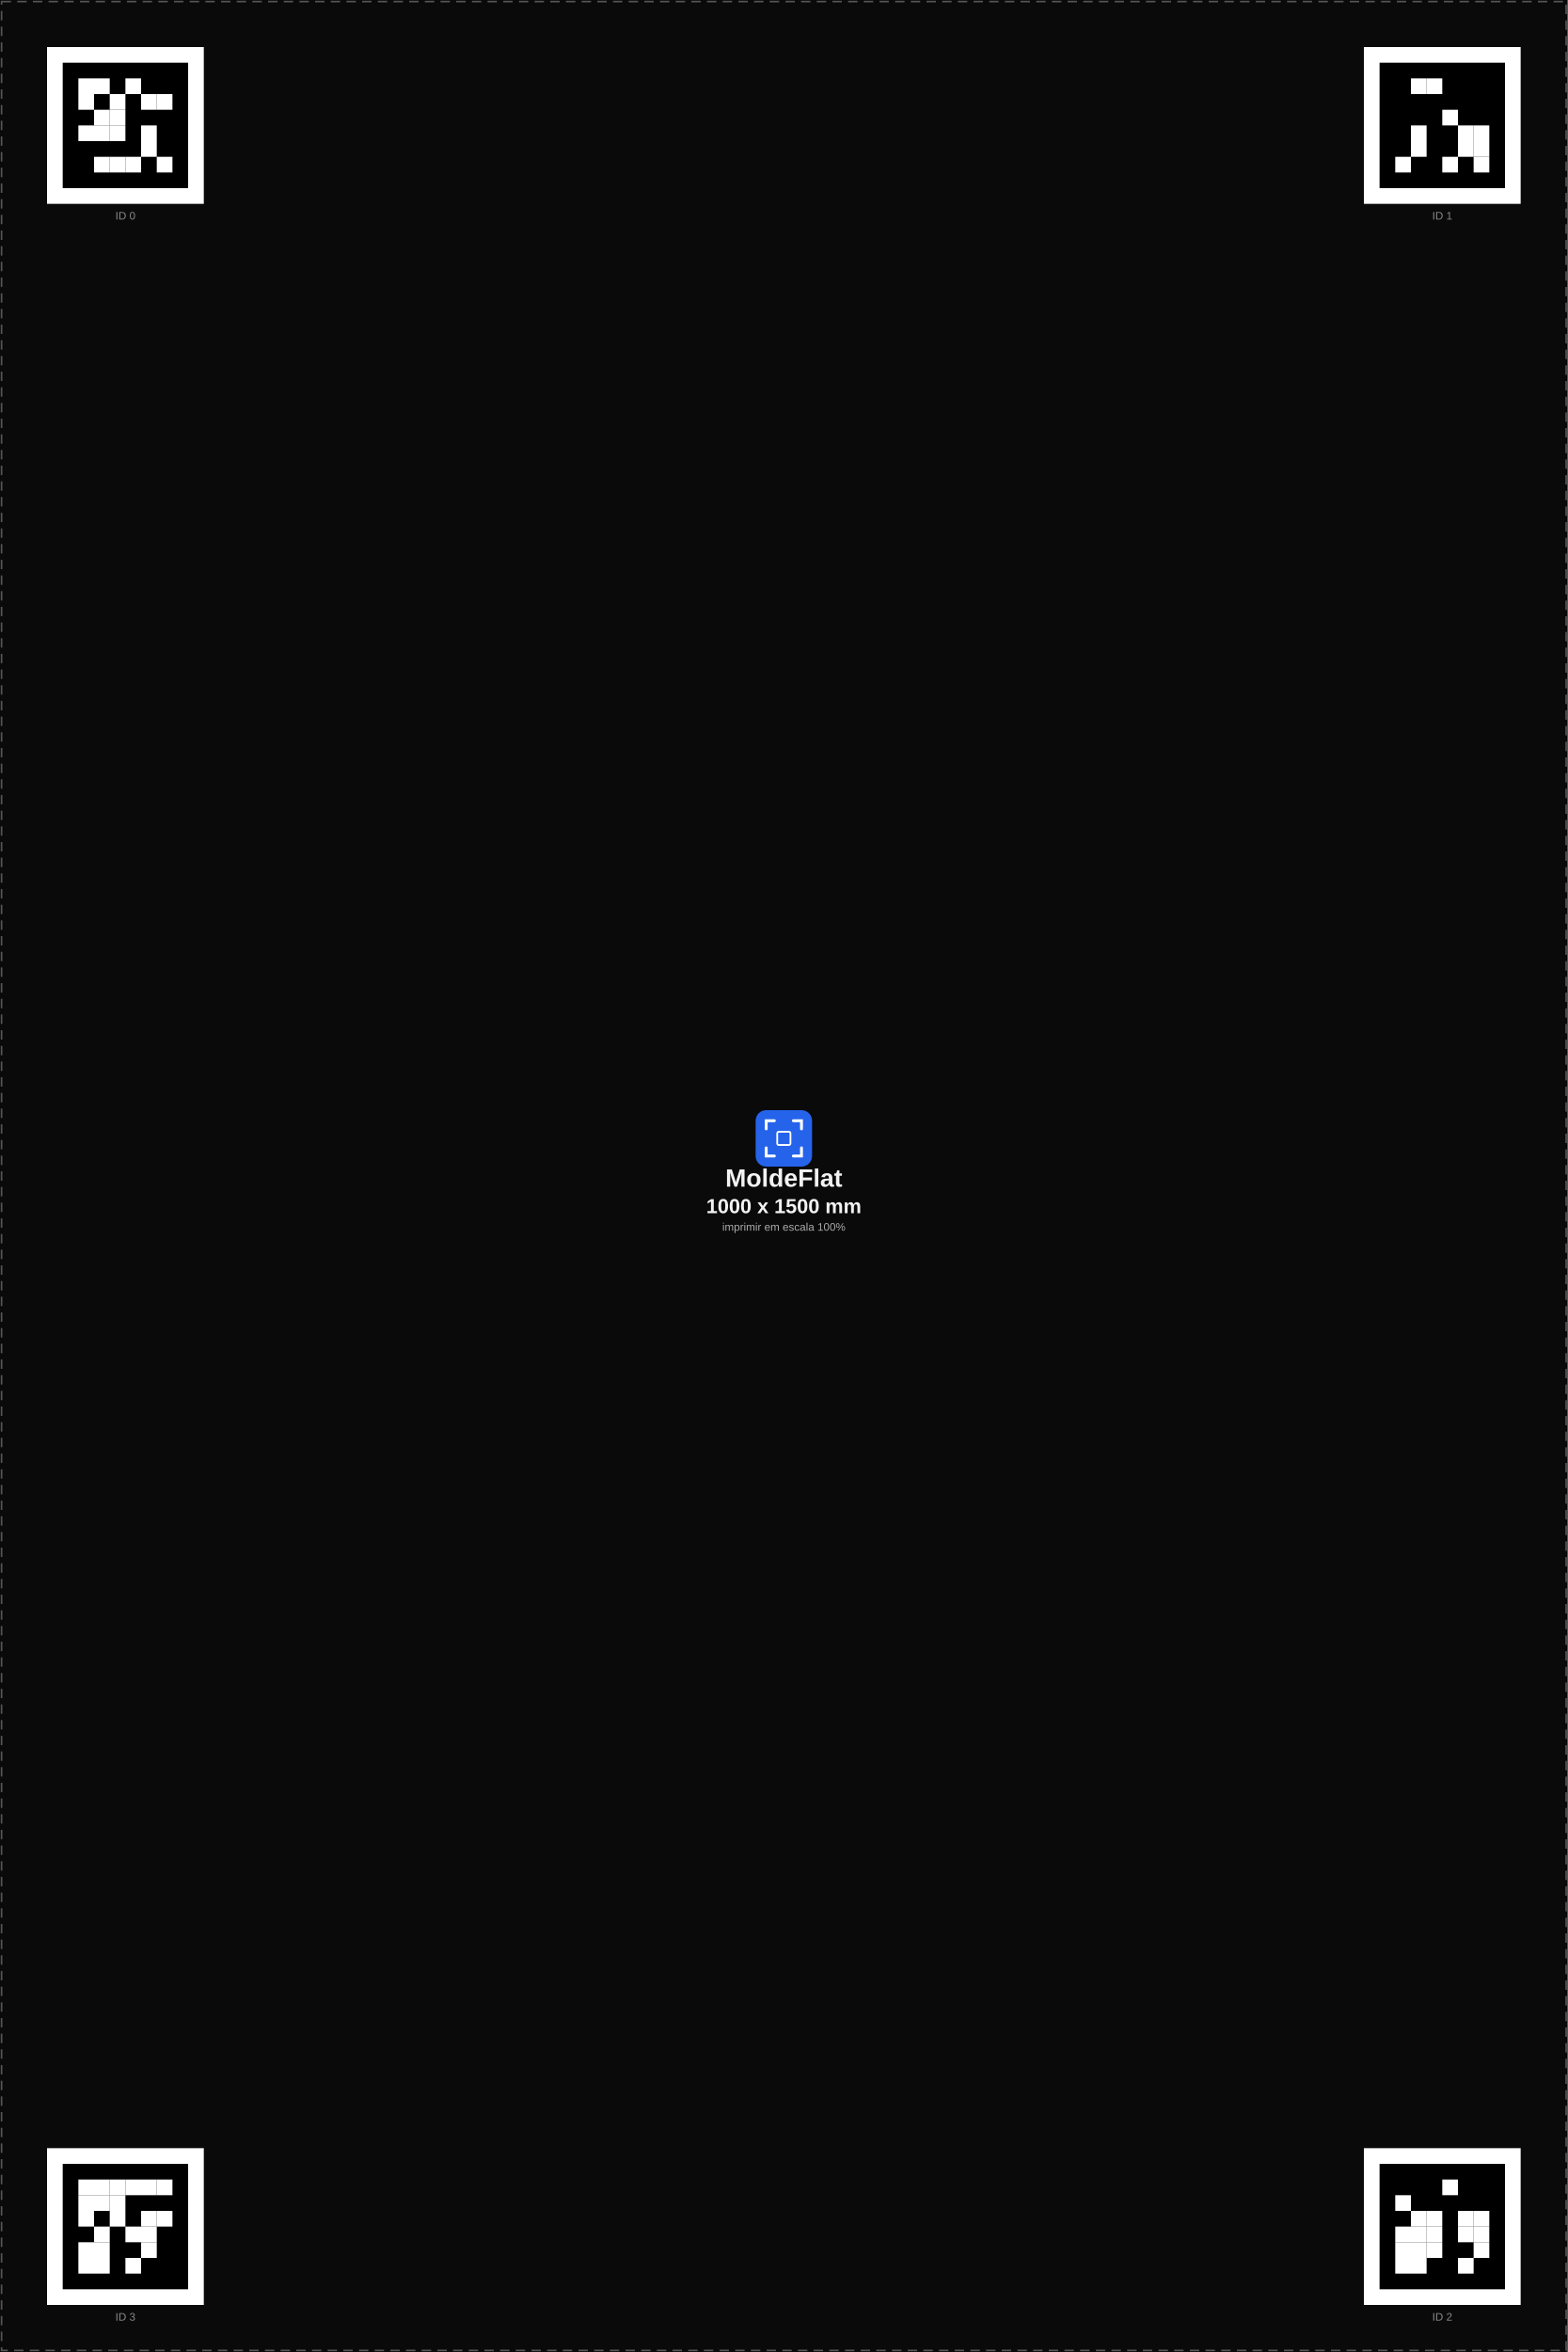
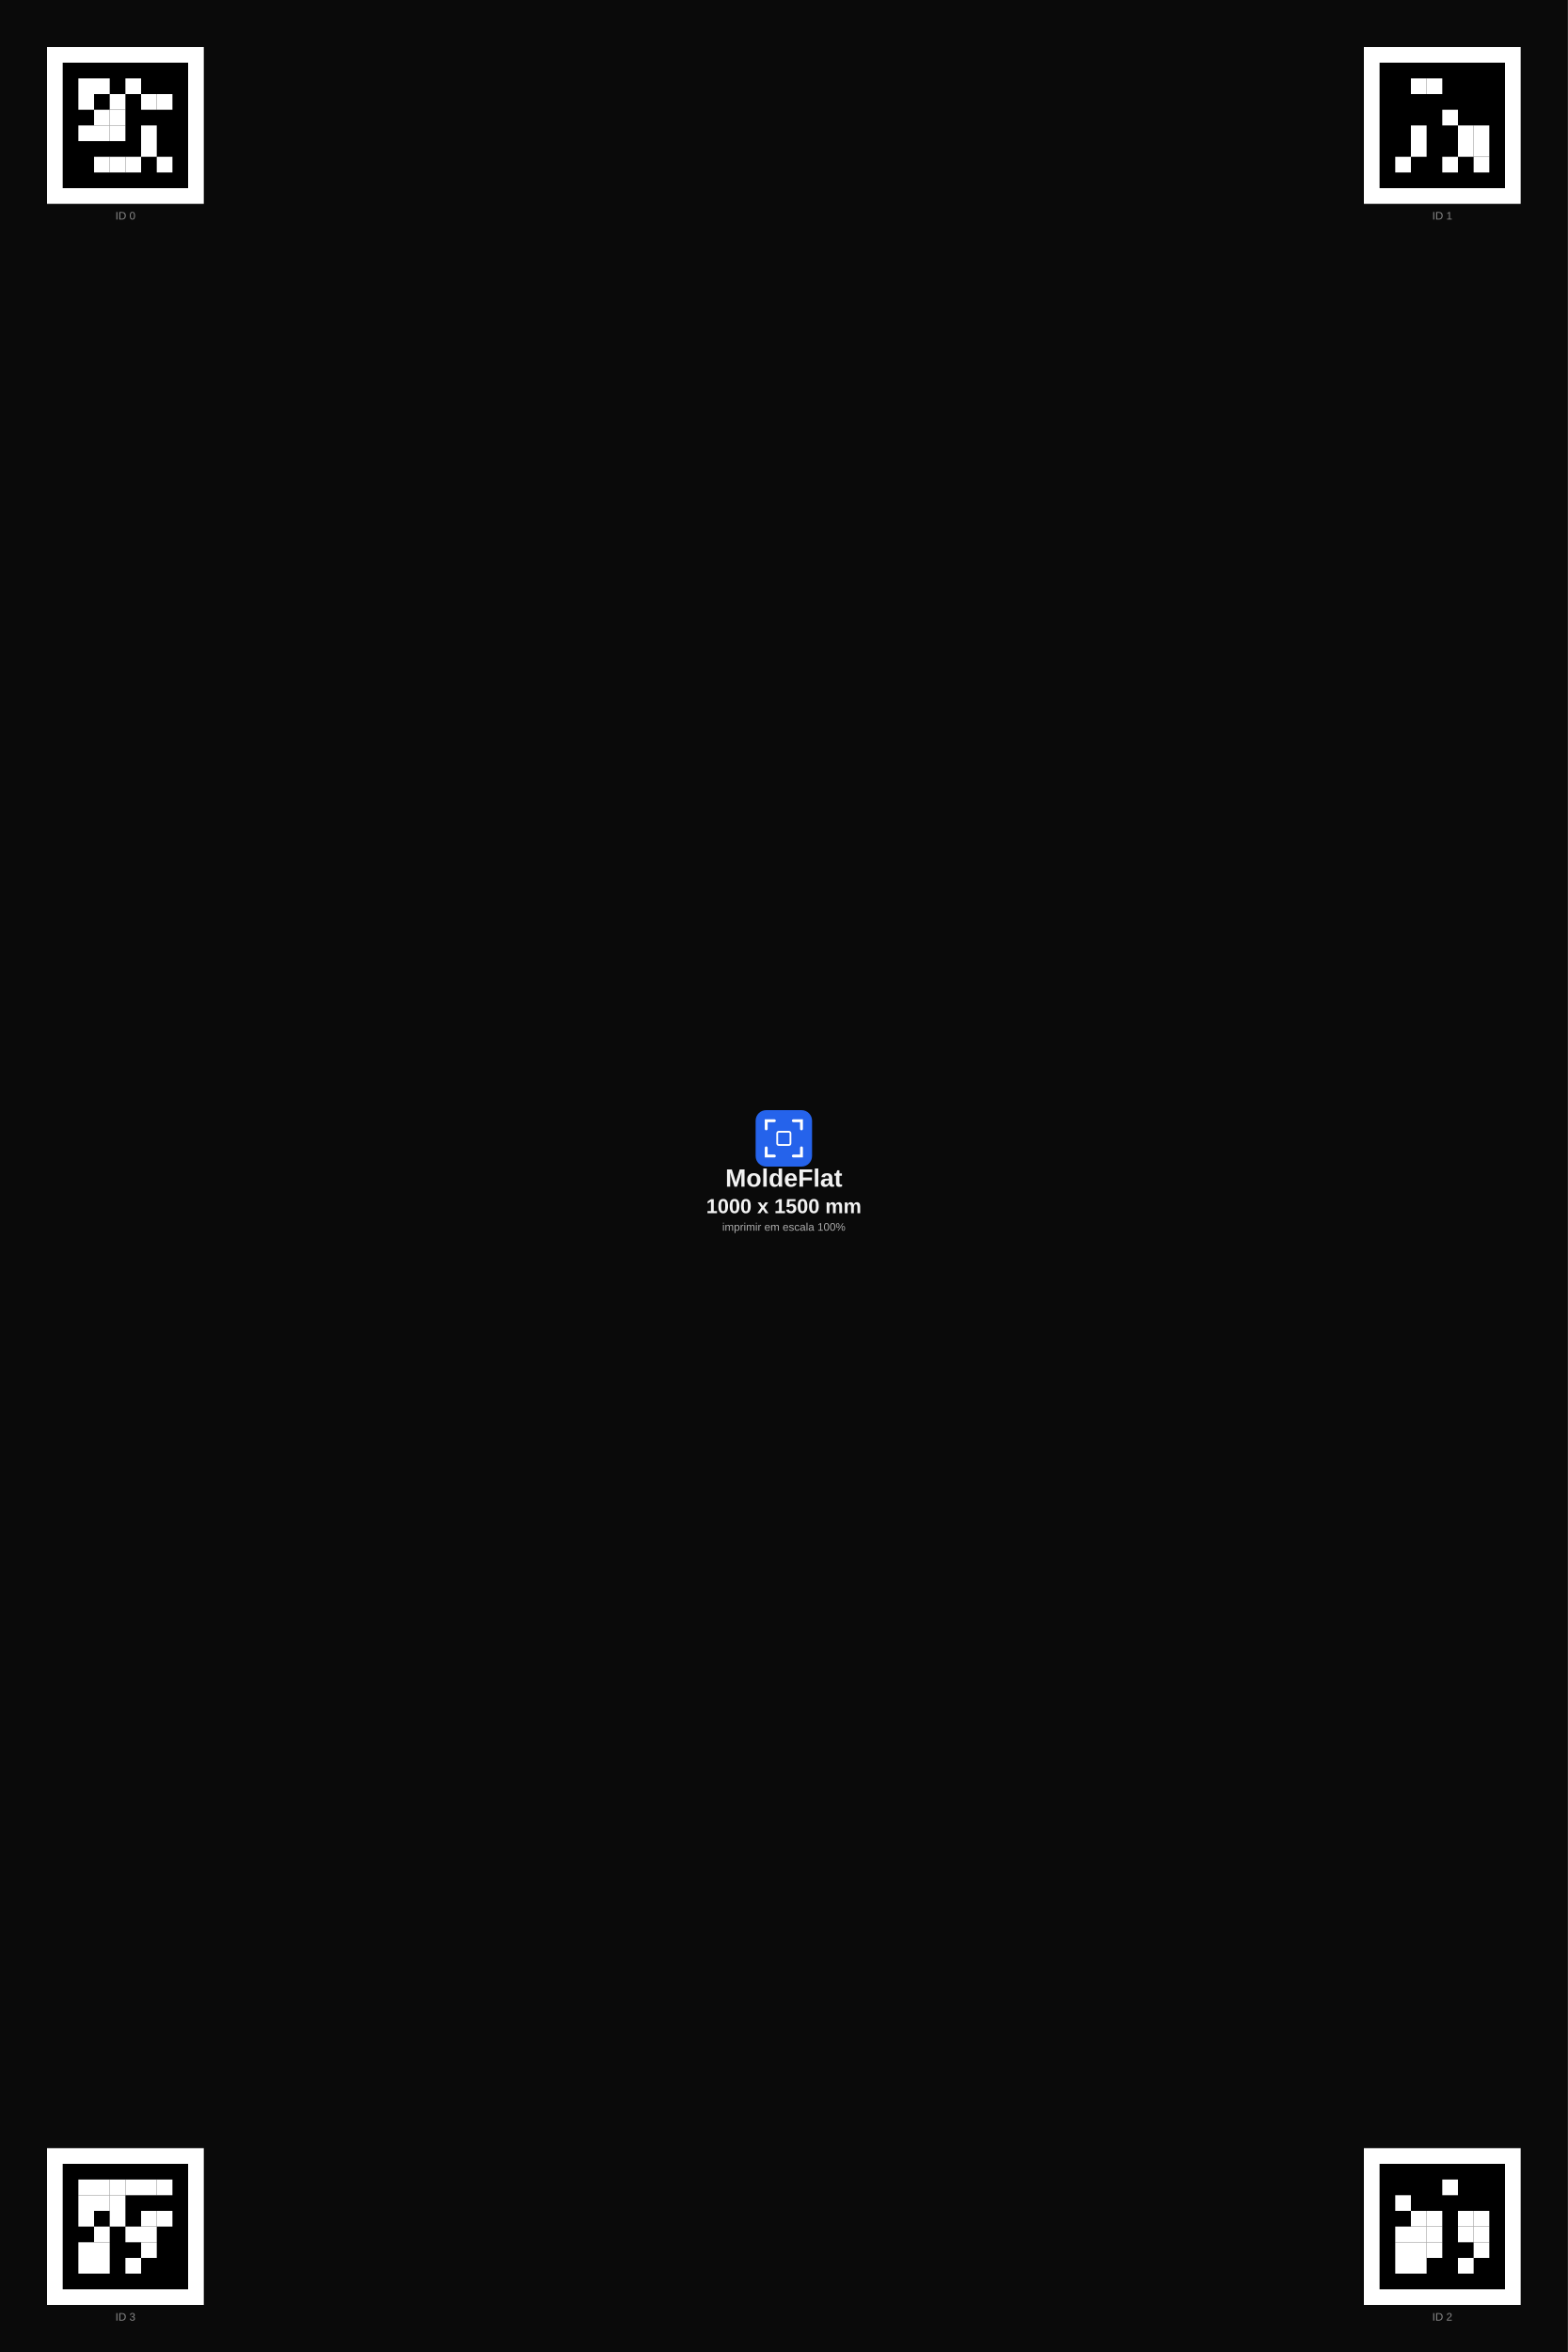
<svg xmlns="http://www.w3.org/2000/svg" width="1000mm" height="1500mm" viewBox="0 0 1000 1500">
  <rect x="0" y="0" width="1000" height="1500" fill="#0a0a0a" />
-   <rect x="1" y="1" width="998" height="1498" fill="none" stroke="#555555" stroke-width="1" stroke-dasharray="6 4" />
-   <g transform="translate(30 30) scale(10)">
-     <rect x="0" y="0" width="10" height="10" fill="white" />
-     <rect x="1" y="1" width="8" height="8" fill="black" />
-     <rect x="2" y="2" width="1" height="1" fill="white" />
-     <rect x="3" y="2" width="1" height="1" fill="white" />
-     <rect x="5" y="2" width="1" height="1" fill="white" />
-     <rect x="2" y="3" width="1" height="1" fill="white" />
-     <rect x="4" y="3" width="1" height="1" fill="white" />
-     <rect x="6" y="3" width="1" height="1" fill="white" />
-     <rect x="7" y="3" width="1" height="1" fill="white" />
-     <rect x="3" y="4" width="1" height="1" fill="white" />
-     <rect x="4" y="4" width="1" height="1" fill="white" />
-     <rect x="2" y="5" width="1" height="1" fill="white" />
-     <rect x="3" y="5" width="1" height="1" fill="white" />
-     <rect x="4" y="5" width="1" height="1" fill="white" />
-     <rect x="6" y="5" width="1" height="1" fill="white" />
-     <rect x="6" y="6" width="1" height="1" fill="white" />
-     <rect x="3" y="7" width="1" height="1" fill="white" />
-     <rect x="4" y="7" width="1" height="1" fill="white" />
-     <rect x="5" y="7" width="1" height="1" fill="white" />
-     <rect x="7" y="7" width="1" height="1" fill="white" />
+   <g transform="translate(0 0)">
+     <rect x="0" y="0" width="1000" height="1500" fill="#0a0a0a" />
+     <g transform="translate(30 30) scale(10)">
+       <rect x="0" y="0" width="10" height="10" fill="white" />
+       <rect x="1" y="1" width="8" height="8" fill="black" />
+       <rect x="2" y="2" width="1" height="1" fill="white" />
+       <rect x="3" y="2" width="1" height="1" fill="white" />
+       <rect x="5" y="2" width="1" height="1" fill="white" />
+       <rect x="2" y="3" width="1" height="1" fill="white" />
+       <rect x="4" y="3" width="1" height="1" fill="white" />
+       <rect x="6" y="3" width="1" height="1" fill="white" />
+       <rect x="7" y="3" width="1" height="1" fill="white" />
+       <rect x="3" y="4" width="1" height="1" fill="white" />
+       <rect x="4" y="4" width="1" height="1" fill="white" />
+       <rect x="2" y="5" width="1" height="1" fill="white" />
+       <rect x="3" y="5" width="1" height="1" fill="white" />
+       <rect x="4" y="5" width="1" height="1" fill="white" />
+       <rect x="6" y="5" width="1" height="1" fill="white" />
+       <rect x="6" y="6" width="1" height="1" fill="white" />
+       <rect x="3" y="7" width="1" height="1" fill="white" />
+       <rect x="4" y="7" width="1" height="1" fill="white" />
+       <rect x="5" y="7" width="1" height="1" fill="white" />
+       <rect x="7" y="7" width="1" height="1" fill="white" />
+     </g>
+     <text x="80" y="140" font-family="Arial" font-size="7" text-anchor="middle" fill="#888">ID 0</text>
+     <g transform="translate(870 30) scale(10)">
+       <rect x="0" y="0" width="10" height="10" fill="white" />
+       <rect x="1" y="1" width="8" height="8" fill="black" />
+       <rect x="3" y="2" width="1" height="1" fill="white" />
+       <rect x="4" y="2" width="1" height="1" fill="white" />
+       <rect x="5" y="4" width="1" height="1" fill="white" />
+       <rect x="3" y="5" width="1" height="1" fill="white" />
+       <rect x="6" y="5" width="1" height="1" fill="white" />
+       <rect x="7" y="5" width="1" height="1" fill="white" />
+       <rect x="3" y="6" width="1" height="1" fill="white" />
+       <rect x="6" y="6" width="1" height="1" fill="white" />
+       <rect x="7" y="6" width="1" height="1" fill="white" />
+       <rect x="2" y="7" width="1" height="1" fill="white" />
+       <rect x="5" y="7" width="1" height="1" fill="white" />
+       <rect x="7" y="7" width="1" height="1" fill="white" />
+     </g>
+     <text x="920" y="140" font-family="Arial" font-size="7" text-anchor="middle" fill="#888">ID 1</text>
+     <g transform="translate(870 1370) scale(10)">
+       <rect x="0" y="0" width="10" height="10" fill="white" />
+       <rect x="1" y="1" width="8" height="8" fill="black" />
+       <rect x="5" y="2" width="1" height="1" fill="white" />
+       <rect x="2" y="3" width="1" height="1" fill="white" />
+       <rect x="3" y="4" width="1" height="1" fill="white" />
+       <rect x="4" y="4" width="1" height="1" fill="white" />
+       <rect x="6" y="4" width="1" height="1" fill="white" />
+       <rect x="7" y="4" width="1" height="1" fill="white" />
+       <rect x="2" y="5" width="1" height="1" fill="white" />
+       <rect x="3" y="5" width="1" height="1" fill="white" />
+       <rect x="4" y="5" width="1" height="1" fill="white" />
+       <rect x="6" y="5" width="1" height="1" fill="white" />
+       <rect x="7" y="5" width="1" height="1" fill="white" />
+       <rect x="2" y="6" width="1" height="1" fill="white" />
+       <rect x="3" y="6" width="1" height="1" fill="white" />
+       <rect x="4" y="6" width="1" height="1" fill="white" />
+       <rect x="7" y="6" width="1" height="1" fill="white" />
+       <rect x="2" y="7" width="1" height="1" fill="white" />
+       <rect x="3" y="7" width="1" height="1" fill="white" />
+       <rect x="6" y="7" width="1" height="1" fill="white" />
+     </g>
+     <text x="920" y="1480" font-family="Arial" font-size="7" text-anchor="middle" fill="#888">ID 2</text>
+     <g transform="translate(30 1370) scale(10)">
+       <rect x="0" y="0" width="10" height="10" fill="white" />
+       <rect x="1" y="1" width="8" height="8" fill="black" />
+       <rect x="2" y="2" width="1" height="1" fill="white" />
+       <rect x="3" y="2" width="1" height="1" fill="white" />
+       <rect x="4" y="2" width="1" height="1" fill="white" />
+       <rect x="5" y="2" width="1" height="1" fill="white" />
+       <rect x="6" y="2" width="1" height="1" fill="white" />
+       <rect x="7" y="2" width="1" height="1" fill="white" />
+       <rect x="2" y="3" width="1" height="1" fill="white" />
+       <rect x="3" y="3" width="1" height="1" fill="white" />
+       <rect x="4" y="3" width="1" height="1" fill="white" />
+       <rect x="2" y="4" width="1" height="1" fill="white" />
+       <rect x="4" y="4" width="1" height="1" fill="white" />
+       <rect x="6" y="4" width="1" height="1" fill="white" />
+       <rect x="7" y="4" width="1" height="1" fill="white" />
+       <rect x="3" y="5" width="1" height="1" fill="white" />
+       <rect x="5" y="5" width="1" height="1" fill="white" />
+       <rect x="6" y="5" width="1" height="1" fill="white" />
+       <rect x="2" y="6" width="1" height="1" fill="white" />
+       <rect x="3" y="6" width="1" height="1" fill="white" />
+       <rect x="6" y="6" width="1" height="1" fill="white" />
+       <rect x="2" y="7" width="1" height="1" fill="white" />
+       <rect x="3" y="7" width="1" height="1" fill="white" />
+       <rect x="5" y="7" width="1" height="1" fill="white" />
+     </g>
+     <text x="80" y="1480" font-family="Arial" font-size="7" text-anchor="middle" fill="#888">ID 3</text>
+     <g transform="translate(482 708) scale(0.0703125)">
+       <rect x="0" y="0" width="512" height="512" rx="96" fill="#2563eb" />
+       <g stroke="#ffffff" stroke-width="26" stroke-linecap="round" fill="none">
+         <path d="M 96 170 L 96 96 L 170 96" />
+         <path d="M 342 96 L 416 96 L 416 170" />
+         <path d="M 96 342 L 96 416 L 170 416" />
+         <path d="M 342 416 L 416 416 L 416 342" />
+       </g>
+       <rect x="196" y="196" width="120" height="120" rx="14" fill="none" stroke="#ffffff" stroke-width="16" />
+     </g>
+     <text x="500" y="756.8" font-family="Arial" font-weight="bold" font-size="16" text-anchor="middle" fill="#f2f2f2">MoldeFlat</text>
+     <text x="500" y="773.7" font-family="Arial" font-weight="bold" font-size="13" text-anchor="middle" fill="#f2f2f2">1000 x 1500 mm</text>
+     <text x="500" y="784.9" font-family="Arial" font-size="7" text-anchor="middle" fill="#aaaaaa">imprimir em escala 100%</text>
  </g>
-   <text x="80" y="140" font-family="Arial" font-size="7" text-anchor="middle" fill="#888">ID 0</text>
-   <g transform="translate(870 30) scale(10)">
-     <rect x="0" y="0" width="10" height="10" fill="white" />
-     <rect x="1" y="1" width="8" height="8" fill="black" />
-     <rect x="3" y="2" width="1" height="1" fill="white" />
-     <rect x="4" y="2" width="1" height="1" fill="white" />
-     <rect x="5" y="4" width="1" height="1" fill="white" />
-     <rect x="3" y="5" width="1" height="1" fill="white" />
-     <rect x="6" y="5" width="1" height="1" fill="white" />
-     <rect x="7" y="5" width="1" height="1" fill="white" />
-     <rect x="3" y="6" width="1" height="1" fill="white" />
-     <rect x="6" y="6" width="1" height="1" fill="white" />
-     <rect x="7" y="6" width="1" height="1" fill="white" />
-     <rect x="2" y="7" width="1" height="1" fill="white" />
-     <rect x="5" y="7" width="1" height="1" fill="white" />
-     <rect x="7" y="7" width="1" height="1" fill="white" />
-   </g>
-   <text x="920" y="140" font-family="Arial" font-size="7" text-anchor="middle" fill="#888">ID 1</text>
-   <g transform="translate(870 1370) scale(10)">
-     <rect x="0" y="0" width="10" height="10" fill="white" />
-     <rect x="1" y="1" width="8" height="8" fill="black" />
-     <rect x="5" y="2" width="1" height="1" fill="white" />
-     <rect x="2" y="3" width="1" height="1" fill="white" />
-     <rect x="3" y="4" width="1" height="1" fill="white" />
-     <rect x="4" y="4" width="1" height="1" fill="white" />
-     <rect x="6" y="4" width="1" height="1" fill="white" />
-     <rect x="7" y="4" width="1" height="1" fill="white" />
-     <rect x="2" y="5" width="1" height="1" fill="white" />
-     <rect x="3" y="5" width="1" height="1" fill="white" />
-     <rect x="4" y="5" width="1" height="1" fill="white" />
-     <rect x="6" y="5" width="1" height="1" fill="white" />
-     <rect x="7" y="5" width="1" height="1" fill="white" />
-     <rect x="2" y="6" width="1" height="1" fill="white" />
-     <rect x="3" y="6" width="1" height="1" fill="white" />
-     <rect x="4" y="6" width="1" height="1" fill="white" />
-     <rect x="7" y="6" width="1" height="1" fill="white" />
-     <rect x="2" y="7" width="1" height="1" fill="white" />
-     <rect x="3" y="7" width="1" height="1" fill="white" />
-     <rect x="6" y="7" width="1" height="1" fill="white" />
-   </g>
-   <text x="920" y="1480" font-family="Arial" font-size="7" text-anchor="middle" fill="#888">ID 2</text>
-   <g transform="translate(30 1370) scale(10)">
-     <rect x="0" y="0" width="10" height="10" fill="white" />
-     <rect x="1" y="1" width="8" height="8" fill="black" />
-     <rect x="2" y="2" width="1" height="1" fill="white" />
-     <rect x="3" y="2" width="1" height="1" fill="white" />
-     <rect x="4" y="2" width="1" height="1" fill="white" />
-     <rect x="5" y="2" width="1" height="1" fill="white" />
-     <rect x="6" y="2" width="1" height="1" fill="white" />
-     <rect x="7" y="2" width="1" height="1" fill="white" />
-     <rect x="2" y="3" width="1" height="1" fill="white" />
-     <rect x="3" y="3" width="1" height="1" fill="white" />
-     <rect x="4" y="3" width="1" height="1" fill="white" />
-     <rect x="2" y="4" width="1" height="1" fill="white" />
-     <rect x="4" y="4" width="1" height="1" fill="white" />
-     <rect x="6" y="4" width="1" height="1" fill="white" />
-     <rect x="7" y="4" width="1" height="1" fill="white" />
-     <rect x="3" y="5" width="1" height="1" fill="white" />
-     <rect x="5" y="5" width="1" height="1" fill="white" />
-     <rect x="6" y="5" width="1" height="1" fill="white" />
-     <rect x="2" y="6" width="1" height="1" fill="white" />
-     <rect x="3" y="6" width="1" height="1" fill="white" />
-     <rect x="6" y="6" width="1" height="1" fill="white" />
-     <rect x="2" y="7" width="1" height="1" fill="white" />
-     <rect x="3" y="7" width="1" height="1" fill="white" />
-     <rect x="5" y="7" width="1" height="1" fill="white" />
-   </g>
-   <text x="80" y="1480" font-family="Arial" font-size="7" text-anchor="middle" fill="#888">ID 3</text>
-   <g transform="translate(482 708) scale(0.0703125)">
-     <rect x="0" y="0" width="512" height="512" rx="96" fill="#2563eb" />
-     <g stroke="#ffffff" stroke-width="26" stroke-linecap="round" fill="none">
-       <path d="M 96 170 L 96 96 L 170 96" />
-       <path d="M 342 96 L 416 96 L 416 170" />
-       <path d="M 96 342 L 96 416 L 170 416" />
-       <path d="M 342 416 L 416 416 L 416 342" />
-     </g>
-     <rect x="196" y="196" width="120" height="120" rx="14" fill="none" stroke="#ffffff" stroke-width="16" />
-   </g>
-   <text x="500" y="756.8" font-family="Arial" font-weight="bold" font-size="16" text-anchor="middle" fill="#f2f2f2">MoldeFlat</text>
-   <text x="500" y="773.7" font-family="Arial" font-weight="bold" font-size="13" text-anchor="middle" fill="#f2f2f2">1000 x 1500 mm</text>
-   <text x="500" y="784.9" font-family="Arial" font-size="7" text-anchor="middle" fill="#aaaaaa">imprimir em escala 100%</text>
</svg>
